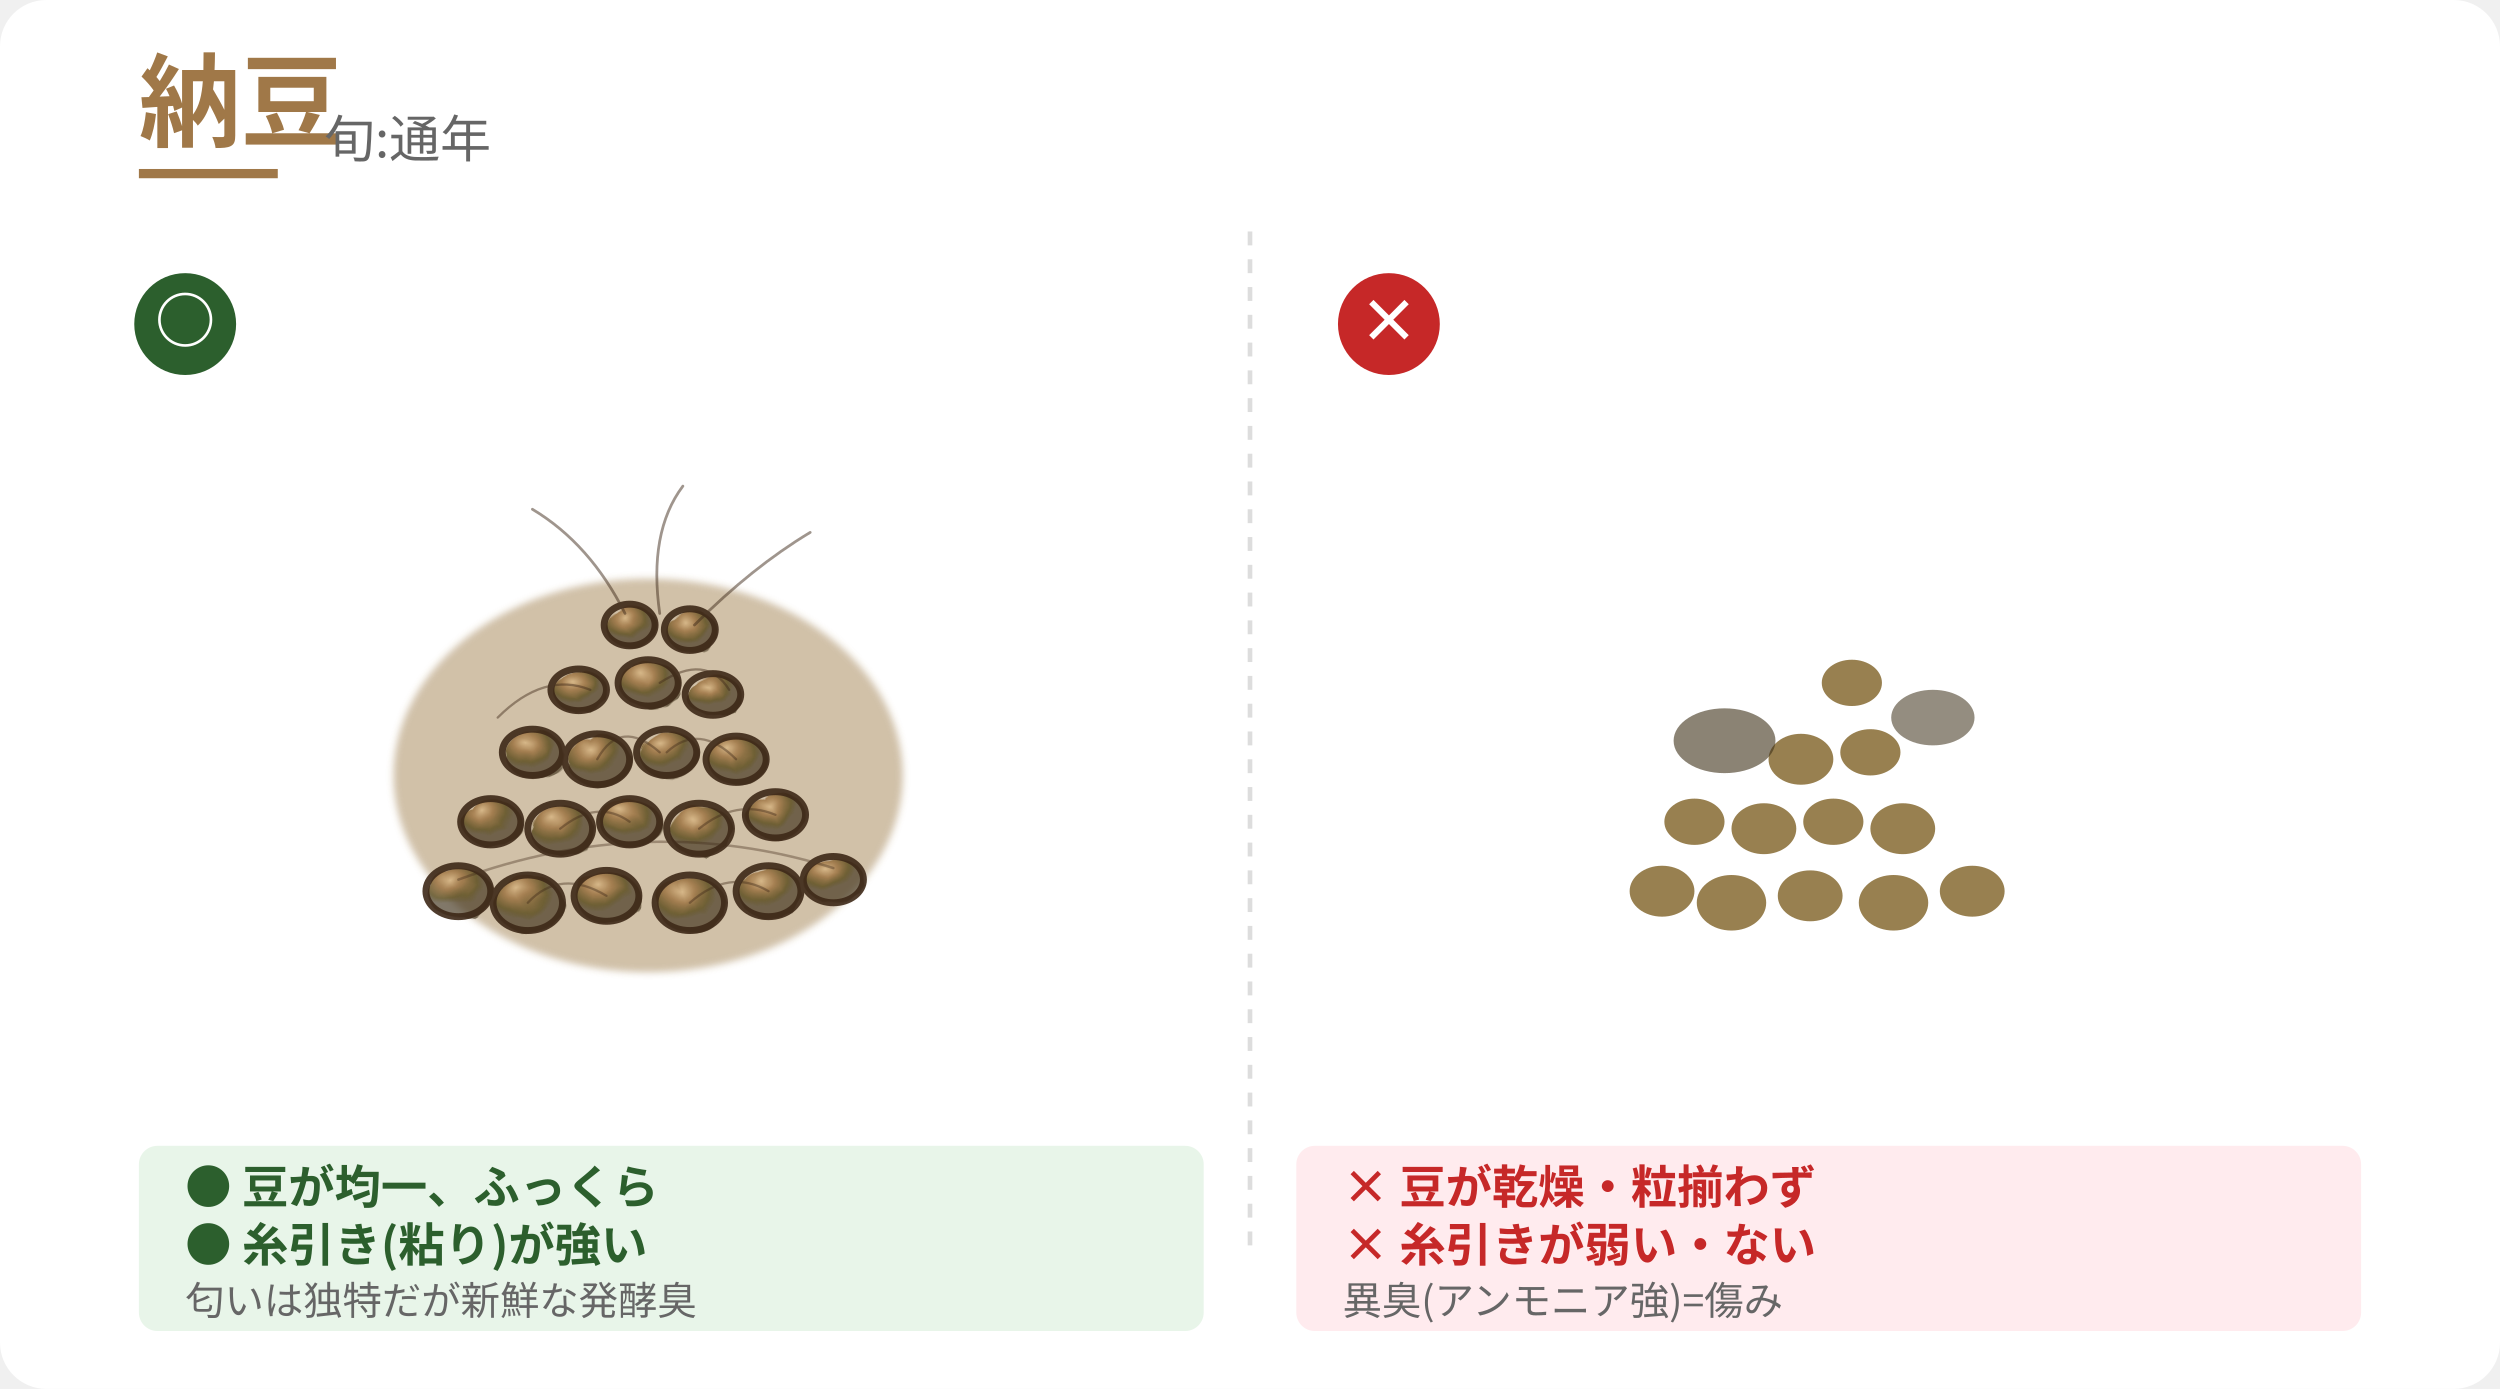
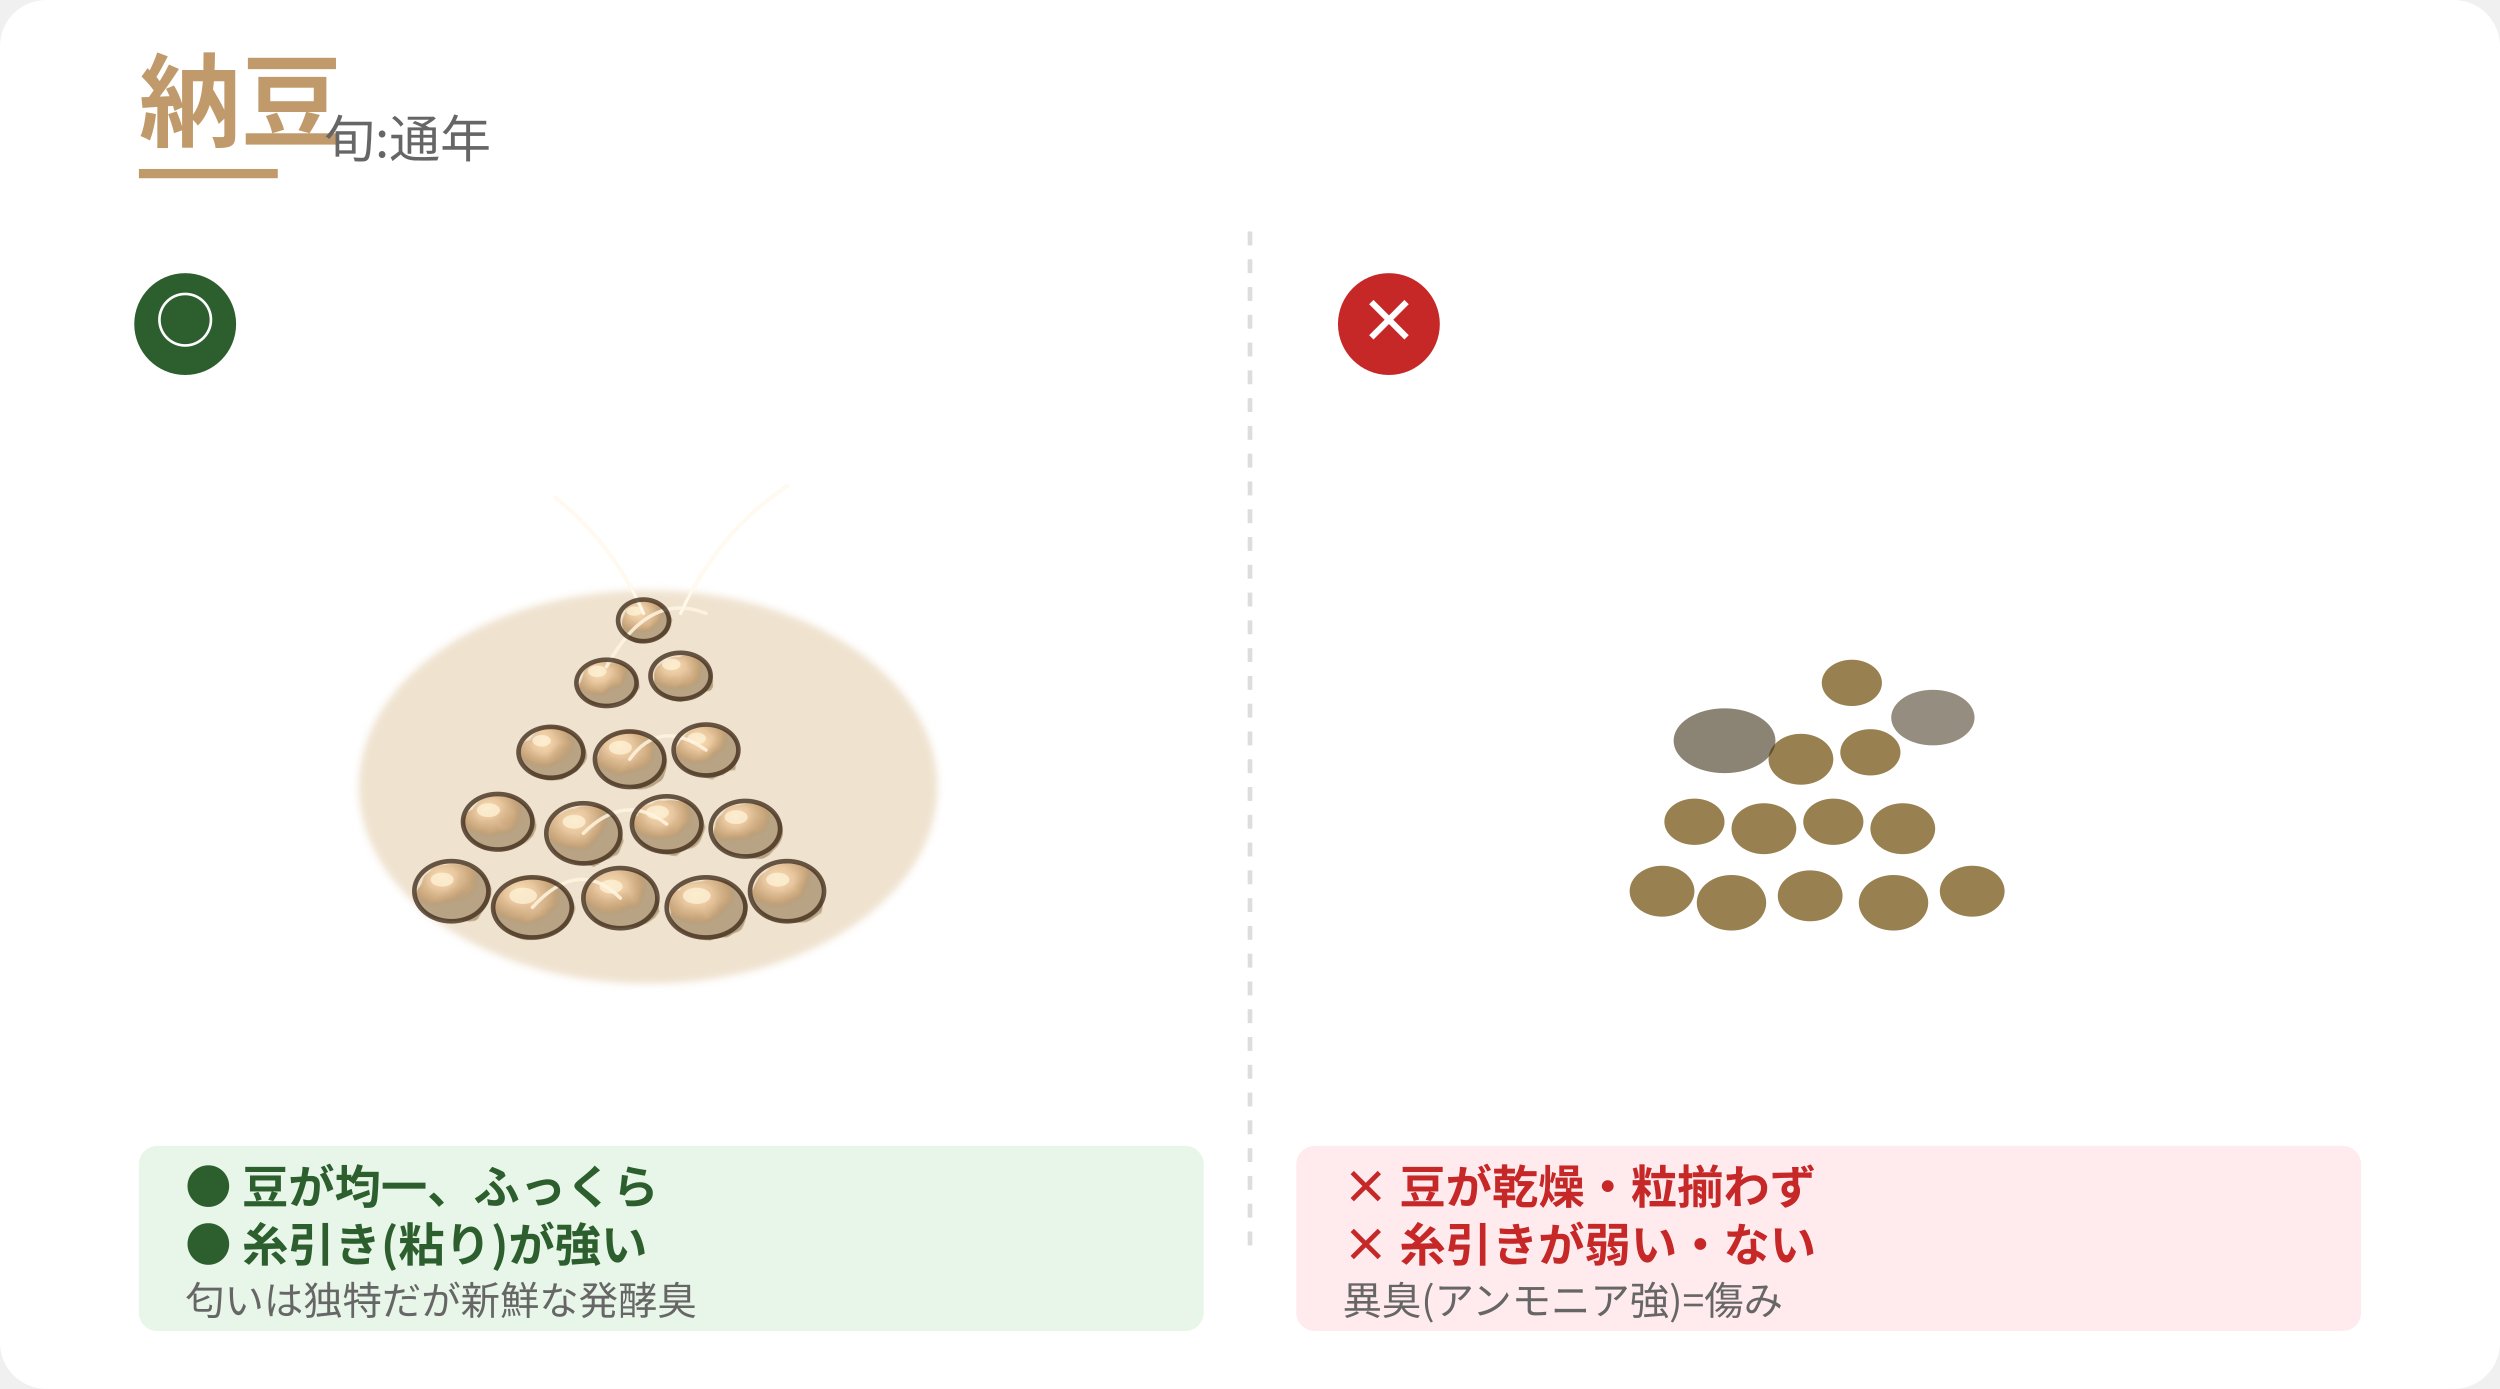
<svg xmlns="http://www.w3.org/2000/svg" viewBox="0 0 1080 600" font-family="Noto Sans CJK JP, sans-serif">
  <rect width="1080" height="600" fill="#FFFFFF" rx="20" />
-   <text x="60" y="60" font-size="44" font-weight="900" fill="#A07848">納豆</text>
-   <line x1="60" y1="75" x2="120" y2="75" stroke="#A07848" stroke-width="4" />
+   <text x="60" y="60" font-size="44" font-weight="900" fill="#C19A6B">納豆</text>
+   <line x1="60" y1="75" x2="120" y2="75" stroke="#C19A6B" stroke-width="4" />
  <text x="140" y="68" font-size="22" fill="#666">旬:通年</text>
  <line x1="540" y1="100" x2="540" y2="540" stroke="#DDD" stroke-width="2" stroke-dasharray="6,6" />
  <g transform="translate(280, 320)">
    <circle cx="-200" cy="-180" r="22" fill="#2C5F2D" />
    <text x="-200" y="-172" font-size="26" font-weight="900" fill="white" text-anchor="middle">○</text>
    <defs>
      <radialGradient id="wcBodyNatto" cx="35%" cy="25%">
-         <stop offset="0%" stop-color="#D8B888" stop-opacity="0.95" />
-         <stop offset="40%" stop-color="#A07848" stop-opacity="0.9" />
-         <stop offset="80%" stop-color="#5D4E20" stop-opacity="0.85" />
-         <stop offset="100%" stop-color="#3D3018" stop-opacity="0.65" />
+         <stop offset="0%" stop-color="#F8DDB0" stop-opacity="0.95" />
+         <stop offset="40%" stop-color="#E8C49A" stop-opacity="0.92" />
+         <stop offset="80%" stop-color="#C19A6B" stop-opacity="0.85" />
+         <stop offset="100%" stop-color="#8B6F47" stop-opacity="0.55" />
      </radialGradient>
      <radialGradient id="wcLeafNatto" cx="50%" cy="20%">
        <stop offset="0%" stop-color="#9BCB7A" stop-opacity="0.9" />
        <stop offset="60%" stop-color="#5D8F3D" stop-opacity="0.7" />
        <stop offset="100%" stop-color="#2C5F2D" stop-opacity="0.5" />
      </radialGradient>
      <filter id="wcRoughNatto" x="-10%" y="-10%" width="120%" height="120%">
        <feTurbulence baseFrequency="0.04" numOctaves="3" seed="163" />
        <feDisplacementMap in="SourceGraphic" scale="4" />
      </filter>
      <filter id="wcBlurNatto">
        <feGaussianBlur stdDeviation="1.5" />
      </filter>
    </defs>
    <g filter="url(#wcBlurNatto)" opacity="0.4">
-       <ellipse cx="0" cy="15" rx="110" ry="85" fill="#8B6428" />
+       <ellipse cx="0" cy="20" rx="125" ry="85" fill="#D8B888" />
    </g>
    <g filter="url(#wcRoughNatto)">
-       <path d="M -82 65 m -14 0 a 14 11 0 1 0 28 0 a 14 11 0 1 0 -28 0 Z" fill="url(#wcBodyNatto)" />
-       <path d="M -52 70 m -15 0 a 15 12 0 1 0 30 0 a 15 12 0 1 0 -30 0 Z" fill="url(#wcBodyNatto)" />
-       <path d="M -18 67 m -14 0 a 14 11 0 1 0 28 0 a 14 11 0 1 0 -28 0 Z" fill="url(#wcBodyNatto)" />
-       <path d="M 18 70 m -15 0 a 15 12 0 1 0 30 0 a 15 12 0 1 0 -30 0 Z" fill="url(#wcBodyNatto)" />
-       <path d="M 52 65 m -14 0 a 14 11 0 1 0 28 0 a 14 11 0 1 0 -28 0 Z" fill="url(#wcBodyNatto)" />
-       <path d="M 80 60 m -13 0 a 13 10 0 1 0 26 0 a 13 10 0 1 0 -26 0 Z" fill="url(#wcBodyNatto)" />
-       <path d="M -68 35 m -13 0 a 13 10 0 1 0 26 0 a 13 10 0 1 0 -26 0 Z" fill="url(#wcBodyNatto)" />
-       <path d="M -38 38 m -14 0 a 14 11 0 1 0 28 0 a 14 11 0 1 0 -28 0 Z" fill="url(#wcBodyNatto)" />
-       <path d="M -8 35 m -13 0 a 13 10 0 1 0 26 0 a 13 10 0 1 0 -26 0 Z" fill="url(#wcBodyNatto)" />
-       <path d="M 22 38 m -14 0 a 14 11 0 1 0 28 0 a 14 11 0 1 0 -28 0 Z" fill="url(#wcBodyNatto)" />
-       <path d="M 55 32 m -13 0 a 13 10 0 1 0 26 0 a 13 10 0 1 0 -26 0 Z" fill="url(#wcBodyNatto)" />
-       <path d="M -50 5 m -13 0 a 13 10 0 1 0 26 0 a 13 10 0 1 0 -26 0 Z" fill="url(#wcBodyNatto)" />
-       <path d="M -22 8 m -14 0 a 14 11 0 1 0 28 0 a 14 11 0 1 0 -28 0 Z" fill="url(#wcBodyNatto)" />
-       <path d="M 8 5 m -13 0 a 13 10 0 1 0 26 0 a 13 10 0 1 0 -26 0 Z" fill="url(#wcBodyNatto)" />
-       <path d="M 38 8 m -13 0 a 13 10 0 1 0 26 0 a 13 10 0 1 0 -26 0 Z" fill="url(#wcBodyNatto)" />
-       <path d="M -30 -22 m -12 0 a 12 9 0 1 0 24 0 a 12 9 0 1 0 -24 0 Z" fill="url(#wcBodyNatto)" />
-       <path d="M 0 -25 m -13 0 a 13 10 0 1 0 26 0 a 13 10 0 1 0 -26 0 Z" fill="url(#wcBodyNatto)" />
-       <path d="M 28 -20 m -12 0 a 12 9 0 1 0 24 0 a 12 9 0 1 0 -24 0 Z" fill="url(#wcBodyNatto)" />
-       <path d="M -8 -50 m -11 0 a 11 9 0 1 0 22 0 a 11 9 0 1 0 -22 0 Z" fill="url(#wcBodyNatto)" />
-       <path d="M 18 -48 m -11 0 a 11 9 0 1 0 22 0 a 11 9 0 1 0 -22 0 Z" fill="url(#wcBodyNatto)" />
+       <path d="M -85 65 m -16 0 a 16 13 0 1 0 32 0 a 16 13 0 1 0 -32 0 Z" fill="url(#wcBodyNatto)" />
+       <path d="M -50 72 m -17 0 a 17 13 0 1 0 34 0 a 17 13 0 1 0 -34 0 Z" fill="url(#wcBodyNatto)" />
+       <path d="M -12 68 m -16 0 a 16 13 0 1 0 32 0 a 16 13 0 1 0 -32 0 Z" fill="url(#wcBodyNatto)" />
+       <path d="M 25 72 m -17 0 a 17 13 0 1 0 34 0 a 17 13 0 1 0 -34 0 Z" fill="url(#wcBodyNatto)" />
+       <path d="M 60 65 m -16 0 a 16 13 0 1 0 32 0 a 16 13 0 1 0 -32 0 Z" fill="url(#wcBodyNatto)" />
+       <path d="M -65 35 m -15 0 a 15 12 0 1 0 30 0 a 15 12 0 1 0 -30 0 Z" fill="url(#wcBodyNatto)" />
+       <path d="M -28 40 m -16 0 a 16 13 0 1 0 32 0 a 16 13 0 1 0 -32 0 Z" fill="url(#wcBodyNatto)" />
+       <path d="M 8 36 m -15 0 a 15 12 0 1 0 30 0 a 15 12 0 1 0 -30 0 Z" fill="url(#wcBodyNatto)" />
+       <path d="M 42 38 m -15 0 a 15 12 0 1 0 30 0 a 15 12 0 1 0 -30 0 Z" fill="url(#wcBodyNatto)" />
+       <path d="M -42 5 m -14 0 a 14 11 0 1 0 28 0 a 14 11 0 1 0 -28 0 Z" fill="url(#wcBodyNatto)" />
+       <path d="M -8 8 m -15 0 a 15 12 0 1 0 30 0 a 15 12 0 1 0 -30 0 Z" fill="url(#wcBodyNatto)" />
+       <path d="M 25 4 m -14 0 a 14 11 0 1 0 28 0 a 14 11 0 1 0 -28 0 Z" fill="url(#wcBodyNatto)" />
+       <path d="M -18 -25 m -13 0 a 13 10 0 1 0 26 0 a 13 10 0 1 0 -26 0 Z" fill="url(#wcBodyNatto)" />
+       <path d="M 14 -28 m -13 0 a 13 10 0 1 0 26 0 a 13 10 0 1 0 -26 0 Z" fill="url(#wcBodyNatto)" />
+       <path d="M -2 -52 m -11 0 a 11 9 0 1 0 22 0 a 11 9 0 1 0 -22 0 Z" fill="url(#wcBodyNatto)" />
+     </g>
+     <g fill="#FFF5DC" opacity="0.7">
+       <ellipse cx="-89" cy="60" rx="5" ry="3" />
+       <ellipse cx="-54" cy="67" rx="6" ry="3.5" />
+       <ellipse cx="-16" cy="63" rx="5" ry="3" />
+       <ellipse cx="21" cy="67" rx="6" ry="3.5" />
+       <ellipse cx="56" cy="60" rx="5" ry="3" />
+       <ellipse cx="-69" cy="30" rx="5" ry="3" />
+       <ellipse cx="-32" cy="35" rx="5" ry="3" />
+       <ellipse cx="4" cy="31" rx="5" ry="3" />
+       <ellipse cx="38" cy="33" rx="5" ry="3" />
+       <ellipse cx="-46" cy="0" rx="4" ry="2.5" />
+       <ellipse cx="-12" cy="3" rx="5" ry="3" />
+       <ellipse cx="21" cy="-1" rx="4" ry="2.5" />
+       <ellipse cx="-22" cy="-30" rx="4" ry="2.5" />
+       <ellipse cx="10" cy="-33" rx="4" ry="2.5" />
+       <ellipse cx="-6" cy="-56" rx="3.5" ry="2" />
+     </g>
+     <g stroke="#FFF5E0" stroke-width="1.5" fill="none" opacity="0.85" stroke-linecap="round">
+       <path d="M -2 -55 Q -15 -85 -40 -105" />
+       <path d="M 14 -55 Q 30 -90 60 -110" />
+       <path d="M -18 -32 Q 0 -65 25 -55" />
+       <path d="M -8 8 Q 5 -10 25 4" />
+       <path d="M -28 40 Q -10 22 8 36" />
+       <path d="M -50 72 Q -30 50 -12 68" />
+     </g>
+     <g stroke="#FFFFFF" stroke-width="0.8" fill="none" opacity="0.6" stroke-linecap="round">
+       <path d="M -2 -55 Q -15 -85 -40 -105" />
+       <path d="M 14 -55 Q 30 -90 60 -110" />
    </g>
    <g stroke="#3D2817" stroke-width="3" fill="none" stroke-linecap="round" stroke-linejoin="round" opacity="0.9">
-       <path d="M -82 65 m -14 0 a 14 11 0 1 0 28 0 a 14 11 0 1 0 -28 0" />
-       <path d="M -52 70 m -15 0 a 15 12 0 1 0 30 0 a 15 12 0 1 0 -30 0" />
-       <path d="M -18 67 m -14 0 a 14 11 0 1 0 28 0 a 14 11 0 1 0 -28 0" />
-       <path d="M 18 70 m -15 0 a 15 12 0 1 0 30 0 a 15 12 0 1 0 -30 0" />
-       <path d="M 52 65 m -14 0 a 14 11 0 1 0 28 0 a 14 11 0 1 0 -28 0" />
-       <path d="M 80 60 m -13 0 a 13 10 0 1 0 26 0 a 13 10 0 1 0 -26 0" />
-       <path d="M -68 35 m -13 0 a 13 10 0 1 0 26 0 a 13 10 0 1 0 -26 0" />
-       <path d="M -38 38 m -14 0 a 14 11 0 1 0 28 0 a 14 11 0 1 0 -28 0" />
-       <path d="M -8 35 m -13 0 a 13 10 0 1 0 26 0 a 13 10 0 1 0 -26 0" />
-       <path d="M 22 38 m -14 0 a 14 11 0 1 0 28 0 a 14 11 0 1 0 -28 0" />
-       <path d="M 55 32 m -13 0 a 13 10 0 1 0 26 0 a 13 10 0 1 0 -26 0" />
-       <path d="M -50 5 m -13 0 a 13 10 0 1 0 26 0 a 13 10 0 1 0 -26 0" />
-       <path d="M -22 8 m -14 0 a 14 11 0 1 0 28 0 a 14 11 0 1 0 -28 0" />
-       <path d="M 8 5 m -13 0 a 13 10 0 1 0 26 0 a 13 10 0 1 0 -26 0" />
-       <path d="M 38 8 m -13 0 a 13 10 0 1 0 26 0 a 13 10 0 1 0 -26 0" />
-       <path d="M -30 -22 m -12 0 a 12 9 0 1 0 24 0 a 12 9 0 1 0 -24 0" />
-       <path d="M 0 -25 m -13 0 a 13 10 0 1 0 26 0 a 13 10 0 1 0 -26 0" />
-       <path d="M 28 -20 m -12 0 a 12 9 0 1 0 24 0 a 12 9 0 1 0 -24 0" />
-       <path d="M -8 -50 m -11 0 a 11 9 0 1 0 22 0 a 11 9 0 1 0 -22 0" />
-       <path d="M 18 -48 m -11 0 a 11 9 0 1 0 22 0 a 11 9 0 1 0 -22 0" />
-       <path d="M -10 -55 Q -25 -85 -50 -100" opacity="0.55" stroke-width="1.2" />
-       <path d="M 5 -55 Q 0 -90 15 -110" opacity="0.55" stroke-width="1.2" />
-       <path d="M 20 -50 Q 45 -75 70 -90" opacity="0.55" stroke-width="1.2" />
-       <path d="M -65 -10 Q -45 -30 -25 -22" opacity="0.5" stroke-width="1" />
-       <path d="M 5 -25 Q 25 -38 35 -22" opacity="0.5" stroke-width="1" />
-       <path d="M -22 8 Q -12 -10 5 5" opacity="0.45" stroke-width="1" />
-       <path d="M 8 5 Q 22 -8 38 8" opacity="0.45" stroke-width="1" />
-       <path d="M -38 38 Q -22 25 -8 35" opacity="0.45" stroke-width="1" />
-       <path d="M 22 38 Q 38 25 55 32" opacity="0.45" stroke-width="1" />
-       <path d="M -52 70 Q -38 55 -18 67" opacity="0.45" stroke-width="1" />
-       <path d="M 18 70 Q 35 55 52 65" opacity="0.45" stroke-width="1" />
-       <path d="M -82 60 Q 0 30 80 55" opacity="0.4" stroke-width="1.1" />
+       <path d="M -85 65 m -16 0 a 16 13 0 1 0 32 0 a 16 13 0 1 0 -32 0" opacity="0.85" stroke-width="2" />
+       <path d="M -50 72 m -17 0 a 17 13 0 1 0 34 0 a 17 13 0 1 0 -34 0" opacity="0.85" stroke-width="2" />
+       <path d="M -12 68 m -16 0 a 16 13 0 1 0 32 0 a 16 13 0 1 0 -32 0" opacity="0.85" stroke-width="2" />
+       <path d="M 25 72 m -17 0 a 17 13 0 1 0 34 0 a 17 13 0 1 0 -34 0" opacity="0.85" stroke-width="2" />
+       <path d="M 60 65 m -16 0 a 16 13 0 1 0 32 0 a 16 13 0 1 0 -32 0" opacity="0.85" stroke-width="2" />
+       <path d="M -65 35 m -15 0 a 15 12 0 1 0 30 0 a 15 12 0 1 0 -30 0" opacity="0.85" stroke-width="2" />
+       <path d="M -28 40 m -16 0 a 16 13 0 1 0 32 0 a 16 13 0 1 0 -32 0" opacity="0.85" stroke-width="2" />
+       <path d="M 8 36 m -15 0 a 15 12 0 1 0 30 0 a 15 12 0 1 0 -30 0" opacity="0.85" stroke-width="2" />
+       <path d="M 42 38 m -15 0 a 15 12 0 1 0 30 0 a 15 12 0 1 0 -30 0" opacity="0.85" stroke-width="2" />
+       <path d="M -42 5 m -14 0 a 14 11 0 1 0 28 0 a 14 11 0 1 0 -28 0" opacity="0.85" stroke-width="2" />
+       <path d="M -8 8 m -15 0 a 15 12 0 1 0 30 0 a 15 12 0 1 0 -30 0" opacity="0.85" stroke-width="2" />
+       <path d="M 25 4 m -14 0 a 14 11 0 1 0 28 0 a 14 11 0 1 0 -28 0" opacity="0.85" stroke-width="2" />
+       <path d="M -18 -25 m -13 0 a 13 10 0 1 0 26 0 a 13 10 0 1 0 -26 0" opacity="0.85" stroke-width="2" />
+       <path d="M 14 -28 m -13 0 a 13 10 0 1 0 26 0 a 13 10 0 1 0 -26 0" opacity="0.85" stroke-width="2" />
+       <path d="M -2 -52 m -11 0 a 11 9 0 1 0 22 0 a 11 9 0 1 0 -22 0" opacity="0.85" stroke-width="2" />
    </g>
  </g>
  <g transform="translate(800, 320)">
    <circle cx="-200" cy="-180" r="22" fill="#C62828" />
    <text x="-200" y="-172" font-size="26" font-weight="900" fill="white" text-anchor="middle">×</text>
    <path d="M -82 65 m -14 0 a 14 11 0 1 0 28 0 a 14 11 0 1 0 -28 0 Z" fill="#988050" />
    <path d="M -52 70 m -15 0 a 15 12 0 1 0 30 0 a 15 12 0 1 0 -30 0 Z" fill="#988050" />
    <path d="M -18 67 m -14 0 a 14 11 0 1 0 28 0 a 14 11 0 1 0 -28 0 Z" fill="#988050" />
    <path d="M 18 70 m -15 0 a 15 12 0 1 0 30 0 a 15 12 0 1 0 -30 0 Z" fill="#988050" />
    <path d="M 52 65 m -14 0 a 14 11 0 1 0 28 0 a 14 11 0 1 0 -28 0 Z" fill="#988050" />
    <path d="M -68 35 m -13 0 a 13 10 0 1 0 26 0 a 13 10 0 1 0 -26 0 Z" fill="#988050" />
    <path d="M -38 38 m -14 0 a 14 11 0 1 0 28 0 a 14 11 0 1 0 -28 0 Z" fill="#988050" />
    <path d="M -8 35 m -13 0 a 13 10 0 1 0 26 0 a 13 10 0 1 0 -26 0 Z" fill="#988050" />
    <path d="M 22 38 m -14 0 a 14 11 0 1 0 28 0 a 14 11 0 1 0 -28 0 Z" fill="#988050" />
    <path d="M -22 8 m -14 0 a 14 11 0 1 0 28 0 a 14 11 0 1 0 -28 0 Z" fill="#988050" />
    <path d="M 8 5 m -13 0 a 13 10 0 1 0 26 0 a 13 10 0 1 0 -26 0 Z" fill="#988050" />
    <path d="M 0 -25 m -13 0 a 13 10 0 1 0 26 0 a 13 10 0 1 0 -26 0 Z" fill="#988050" />
    <ellipse cx="-55" cy="0" rx="22" ry="14" fill="#3D3018" opacity="0.6" />
    <ellipse cx="35" cy="-10" rx="18" ry="12" fill="#3D3018" opacity="0.55" />
  </g>
  <g font-size="20" fill="#333">
    <rect x="60" y="495" width="460" height="80" rx="8" fill="#E8F5E9" />
    <text x="80" y="520" font-weight="bold" fill="#2C5F2D">● 豆が均一、ふっくら</text>
    <text x="80" y="545" font-weight="bold" fill="#2C5F2D">● 糸引き(粘り)が強い</text>
    <text x="80" y="568" fill="#666" font-size="17">匂いは独特だが新鮮な発酵臭</text>
    <rect x="560" y="495" width="460" height="80" rx="8" fill="#FFEBEE" />
    <text x="580" y="520" font-weight="bold" fill="#C62828">× 豆が乾燥・粒揃わず</text>
    <text x="580" y="545" font-weight="bold" fill="#C62828">× 糸引きが弱い・ない</text>
    <text x="580" y="568" fill="#666" font-size="17">異臭(アンモニア強)=傷み</text>
  </g>
</svg>
